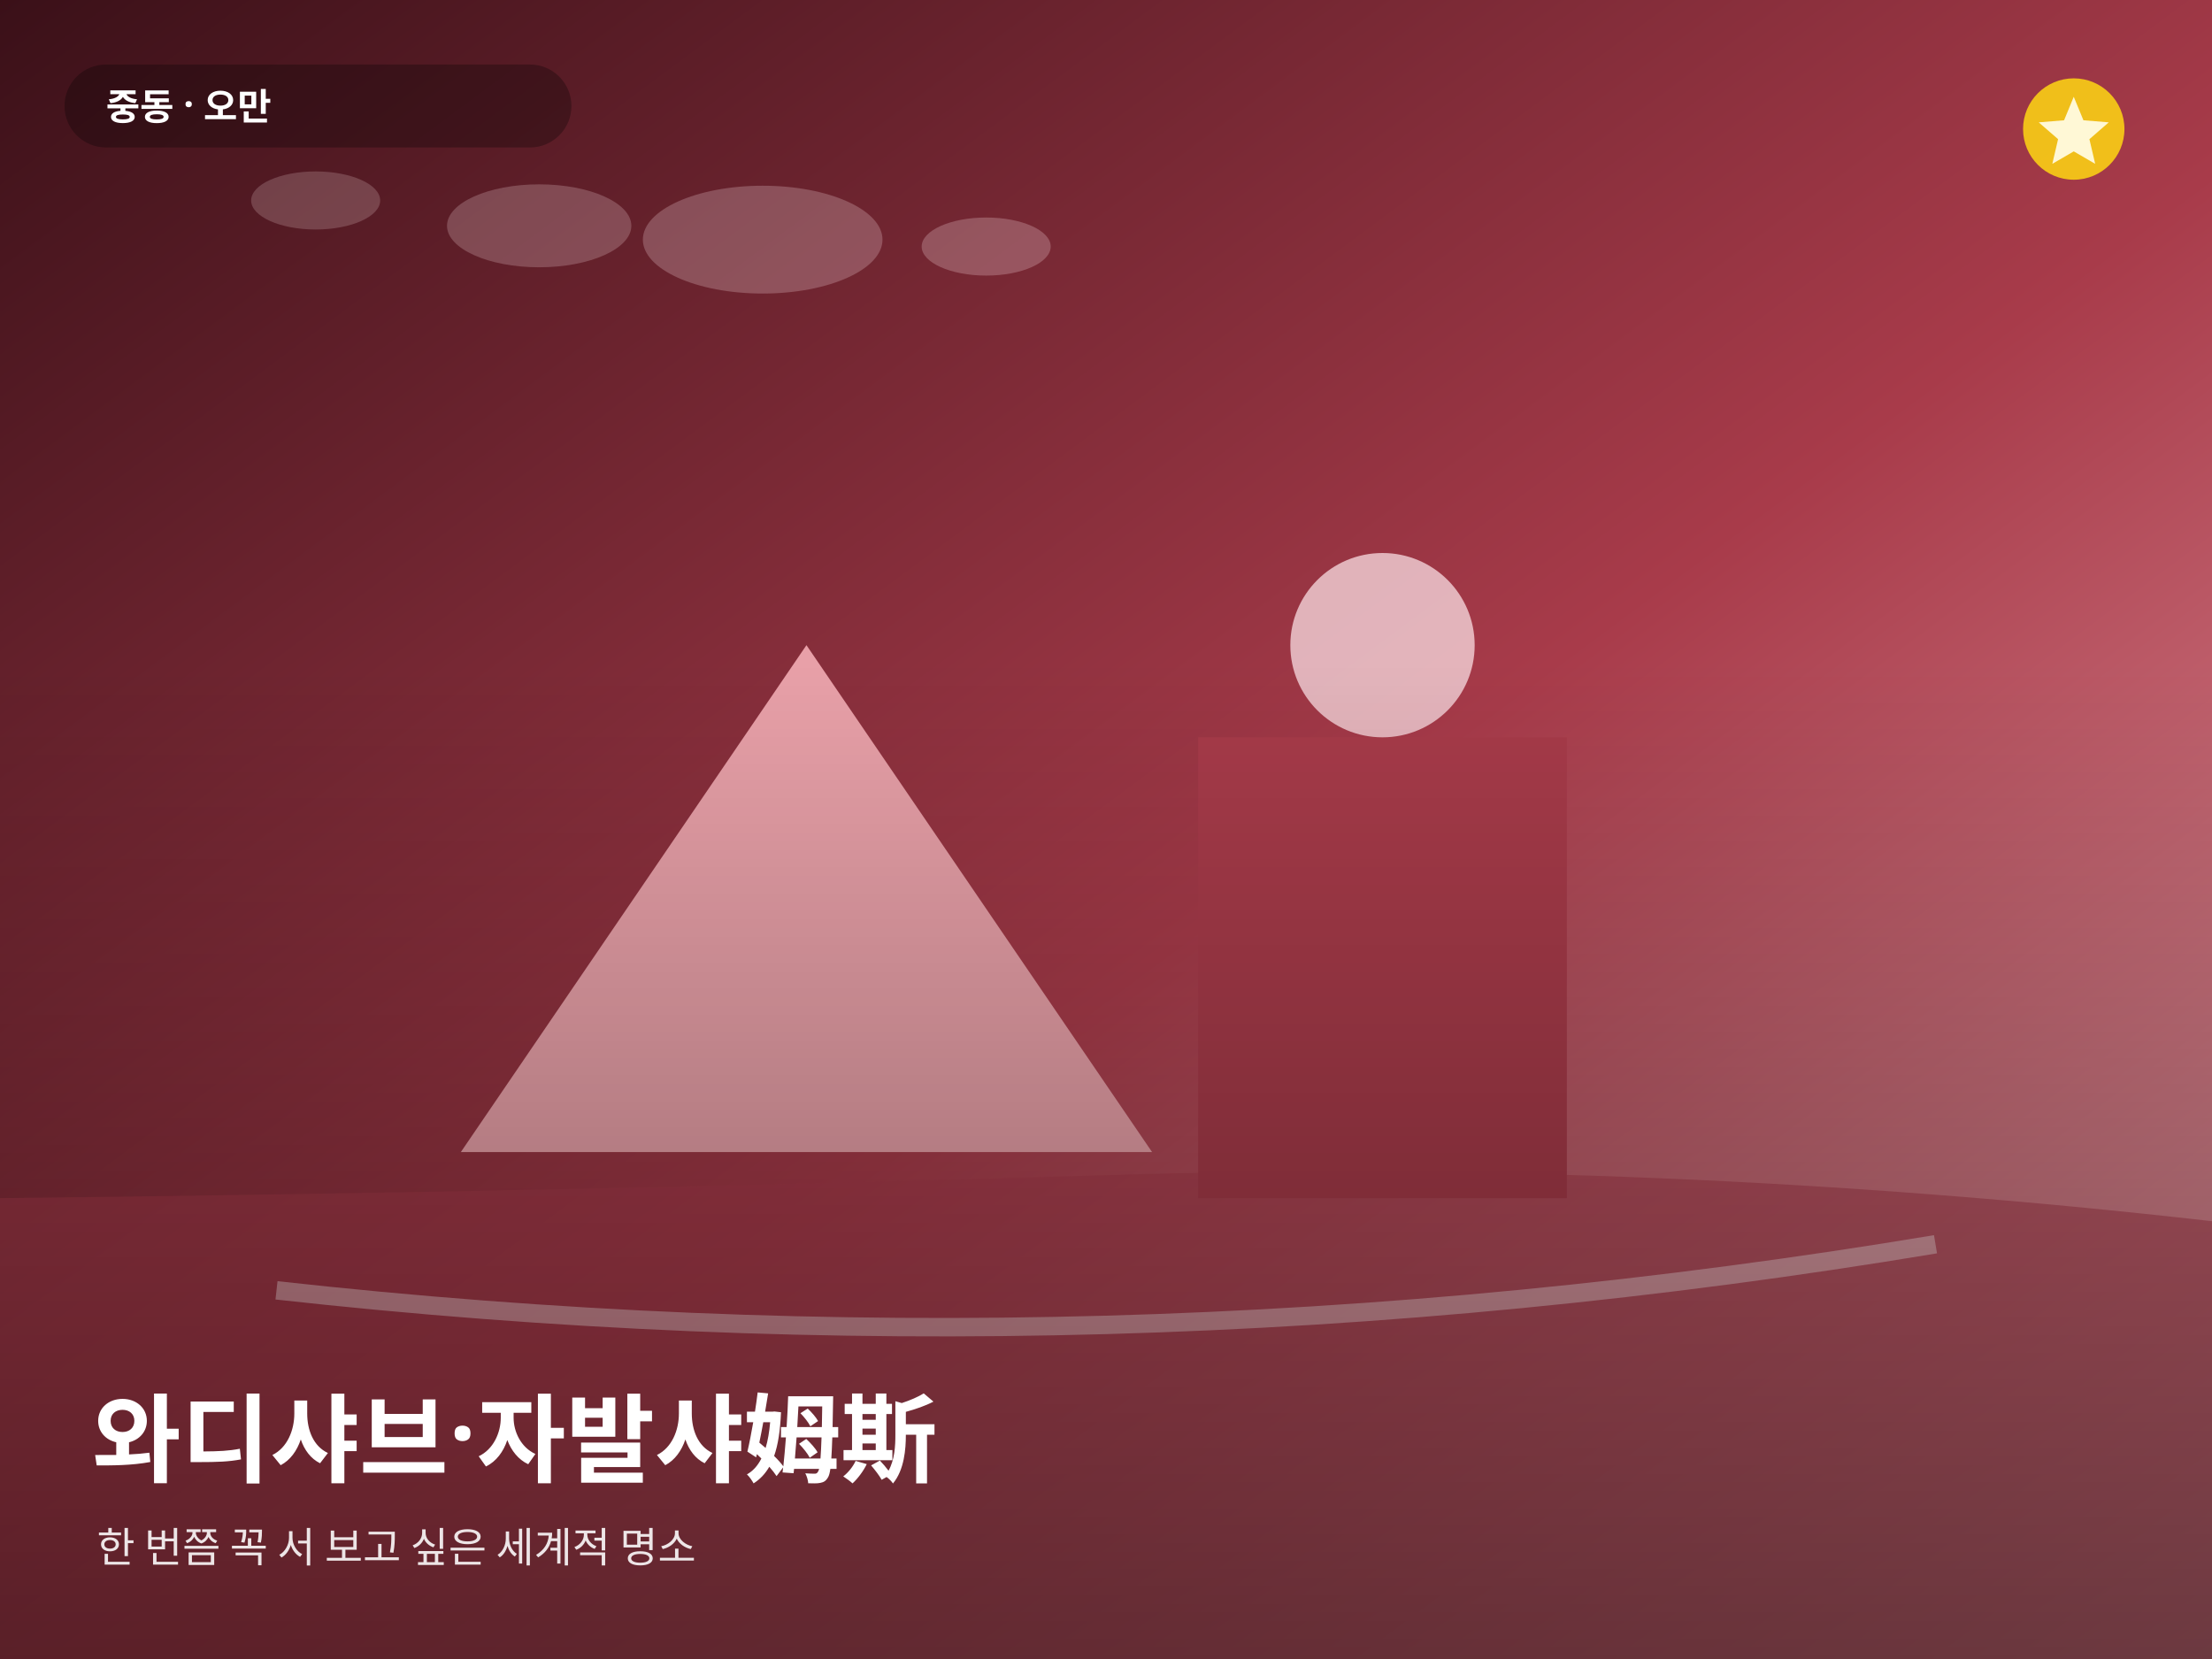
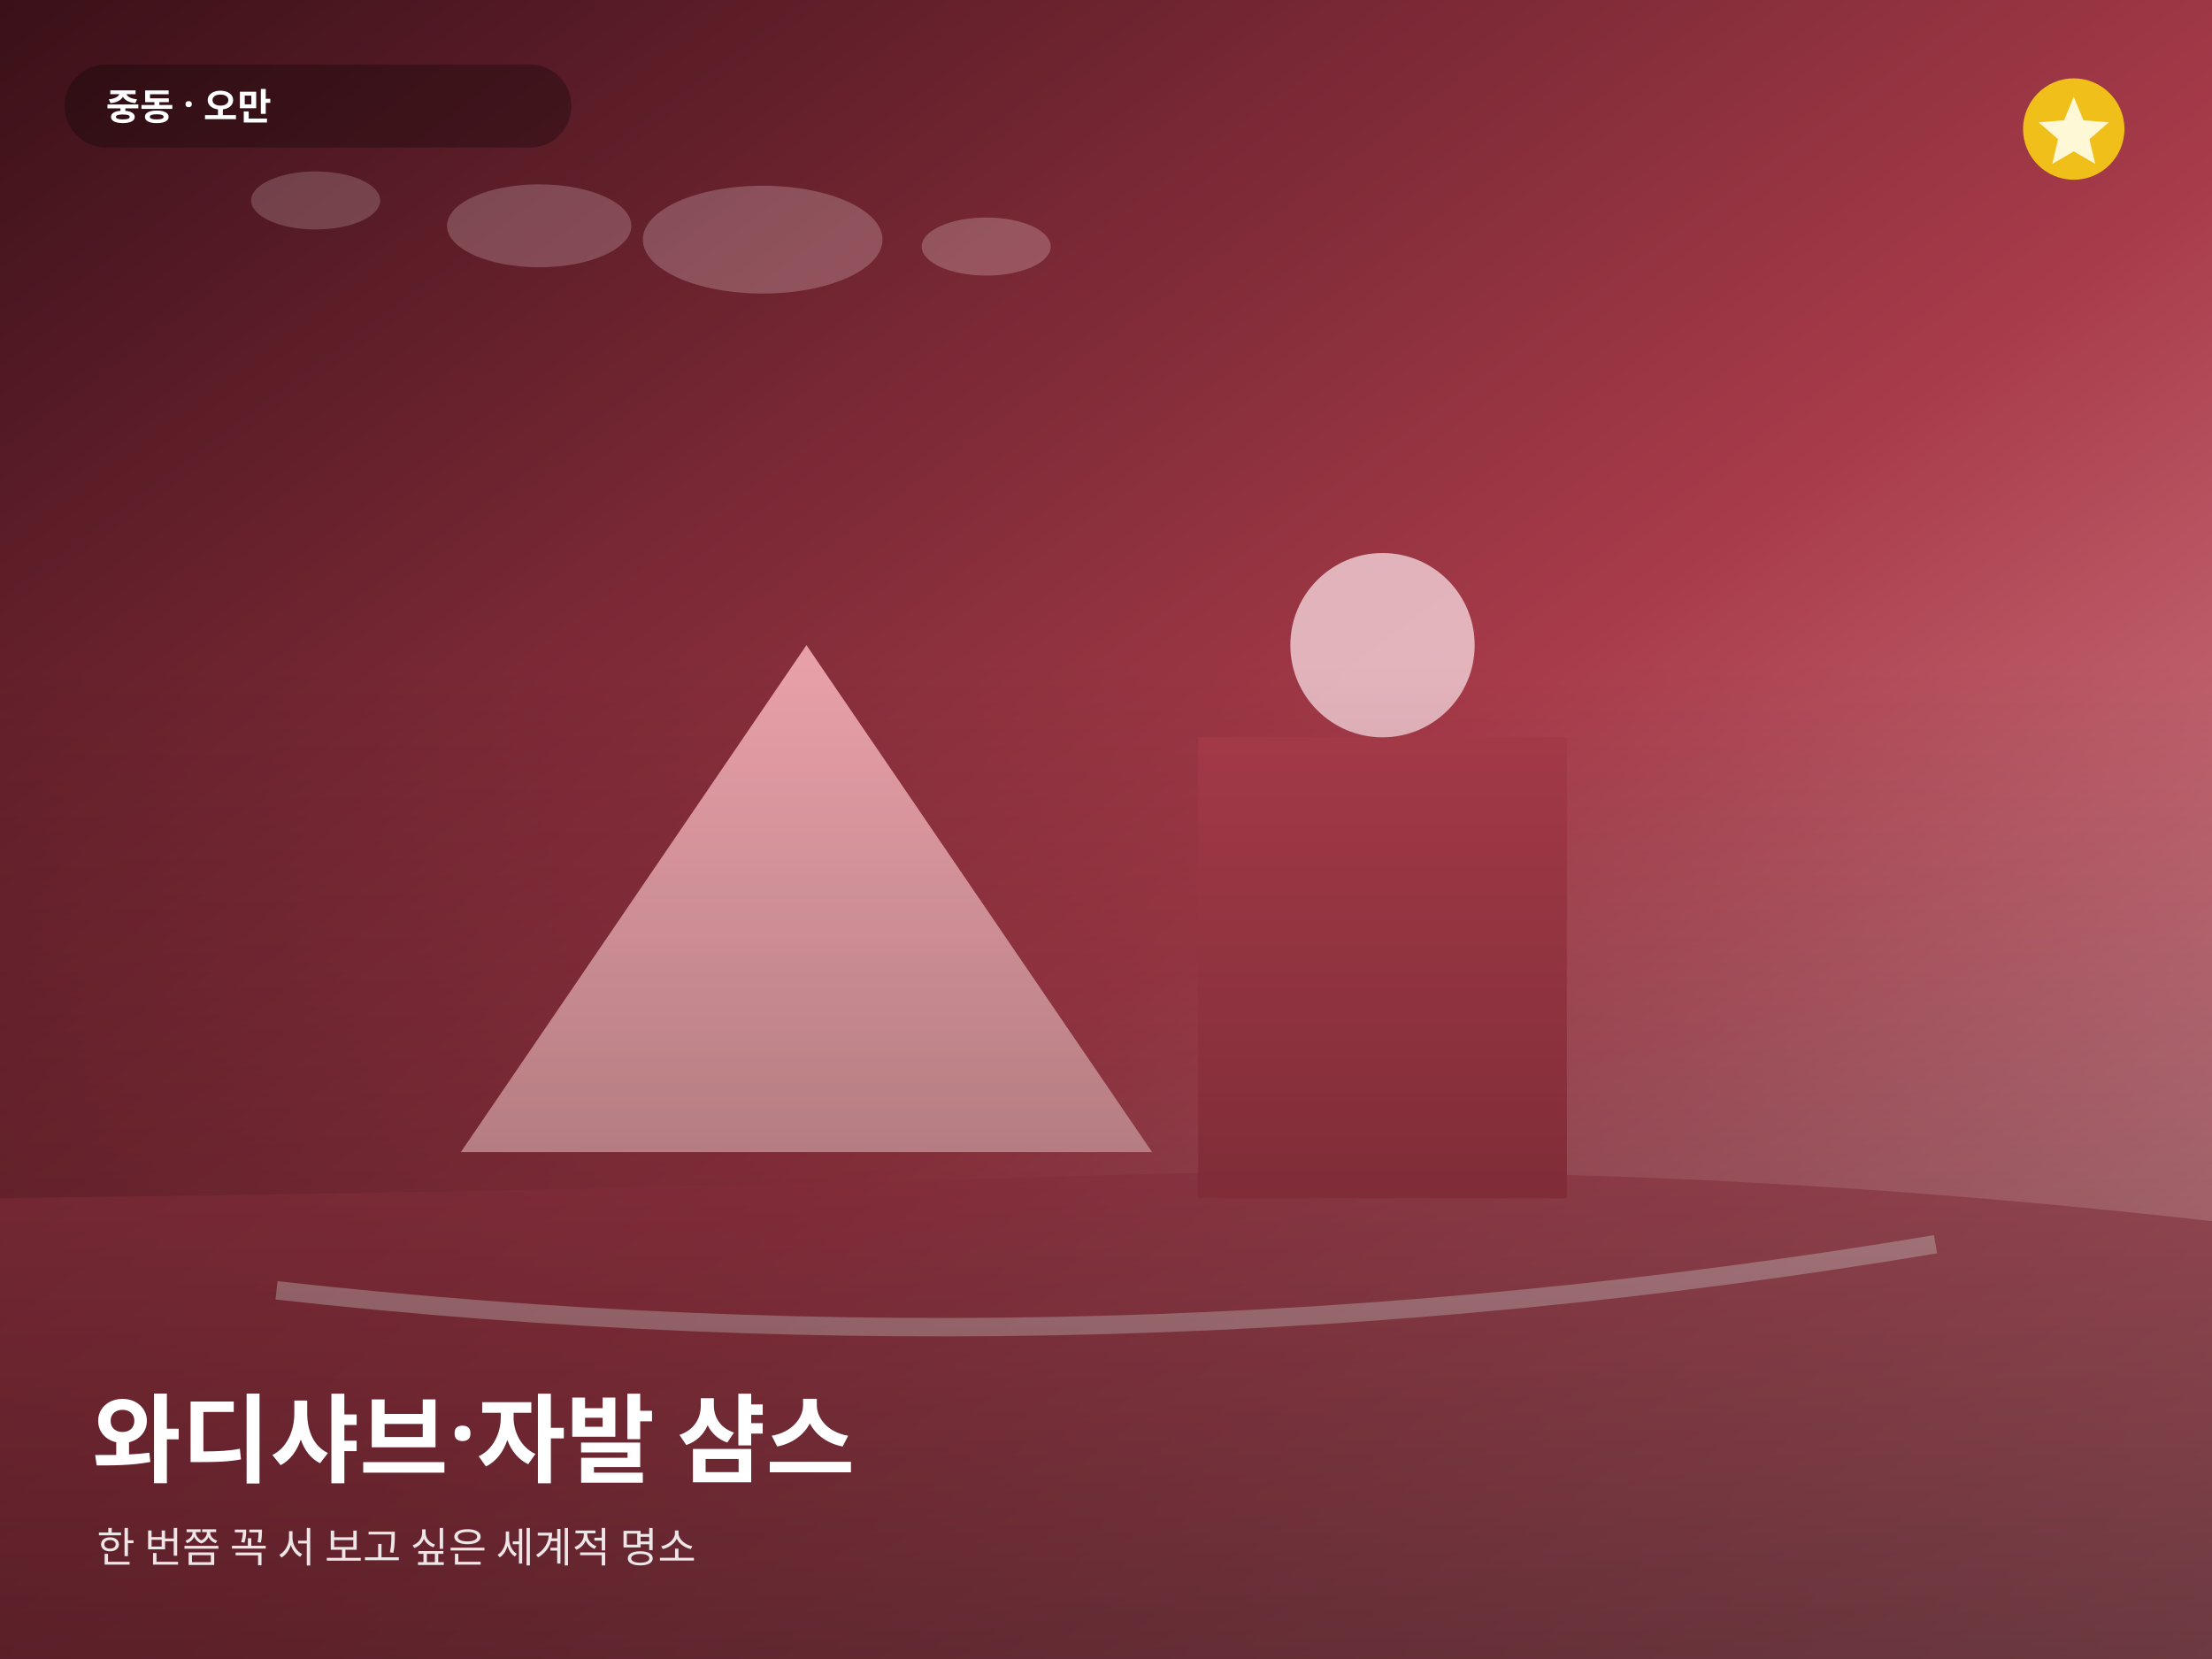
- <svg xmlns="http://www.w3.org/2000/svg" width="960" height="720" viewBox="0 0 960 720" role="img" aria-label="와디샤브·자발샤姆斯">
+ <svg xmlns="http://www.w3.org/2000/svg" width="960" height="720" viewBox="0 0 960 720" role="img" aria-label="와디샤브·자발 샴스">
  <defs>
    <linearGradient id="sky" x1="0" y1="0" x2="1" y2="1">
      <stop offset="0%" stop-color="#3a1018" />
      <stop offset="55%" stop-color="#a83b4a" />
      <stop offset="100%" stop-color="#e8a0a8" />
    </linearGradient>
    <linearGradient id="vignette" x1="0.5" y1="0" x2="0.5" y2="1">
      <stop offset="40%" stop-color="#000" stop-opacity="0" />
      <stop offset="100%" stop-color="#000" stop-opacity="0.45" />
    </linearGradient>
  </defs>
  <rect width="960" height="720" fill="url(#sky)" />
  <ellipse cx="137" cy="87" rx="28" ry="12.6" fill="#ffe8ec" opacity="0.192" />
  <ellipse cx="234" cy="98" rx="40" ry="18" fill="#ffe8ec" opacity="0.216" />
  <ellipse cx="331" cy="104" rx="52" ry="23.4" fill="#ffe8ec" opacity="0.232" />
  <ellipse cx="428" cy="107" rx="28" ry="12.6" fill="#ffe8ec" opacity="0.24" />
  <path d="M0 520 Q240 517.333 480 510 T960 530 L960 720 L0 720 Z" fill="#a83b4a" opacity="0.55" />
  <path d="M200 500 L350 280 L500 500 Z" fill="#e8a0a8" />
  <rect x="520" y="320" width="160" height="200" fill="#a83b4a" />
  <circle cx="600" cy="280" r="40" fill="#ffe8ec" opacity="0.7" />
  <path d="M120 560 Q480 600 840 540" stroke="#ffe8ec" stroke-width="8" fill="none" opacity="0.45" />
  <rect width="960" height="720" fill="url(#vignette)" />
  <circle cx="900" cy="56" r="22" fill="#f5c518" opacity="0.95" />
  <path d="M900 42l4.2 10.2 11 .9-8.4 7.3 2.5 10.7-9.3-5.4-9.3 5.4 2.5-10.7-8.4-7.3 11-.9z" fill="#fff8d6" />
  <rect x="28" y="28" rx="18" ry="18" width="220" height="36" fill="#000" fill-opacity="0.28" />
  <text x="46" y="52" fill="#fff" font-family="Georgia, 'Apple SD Gothic Neo', sans-serif" font-size="16" font-weight="700">중동 · 오만</text>
-   <text x="40" y="640" fill="#fff" font-family="Georgia, 'Apple SD Gothic Neo', serif" font-size="42" font-weight="700">와디샤브·자발샤姆斯</text>
+   <text x="40" y="640" fill="#fff" font-family="Georgia, 'Apple SD Gothic Neo', serif" font-size="42" font-weight="700">와디샤브·자발 샴스</text>
  <text x="42" y="678" fill="#fff" fill-opacity="0.88" font-family="system-ui, sans-serif" font-size="18">한 번쯤 꼭 서 보고 싶은 세계적 명소</text>
</svg>
